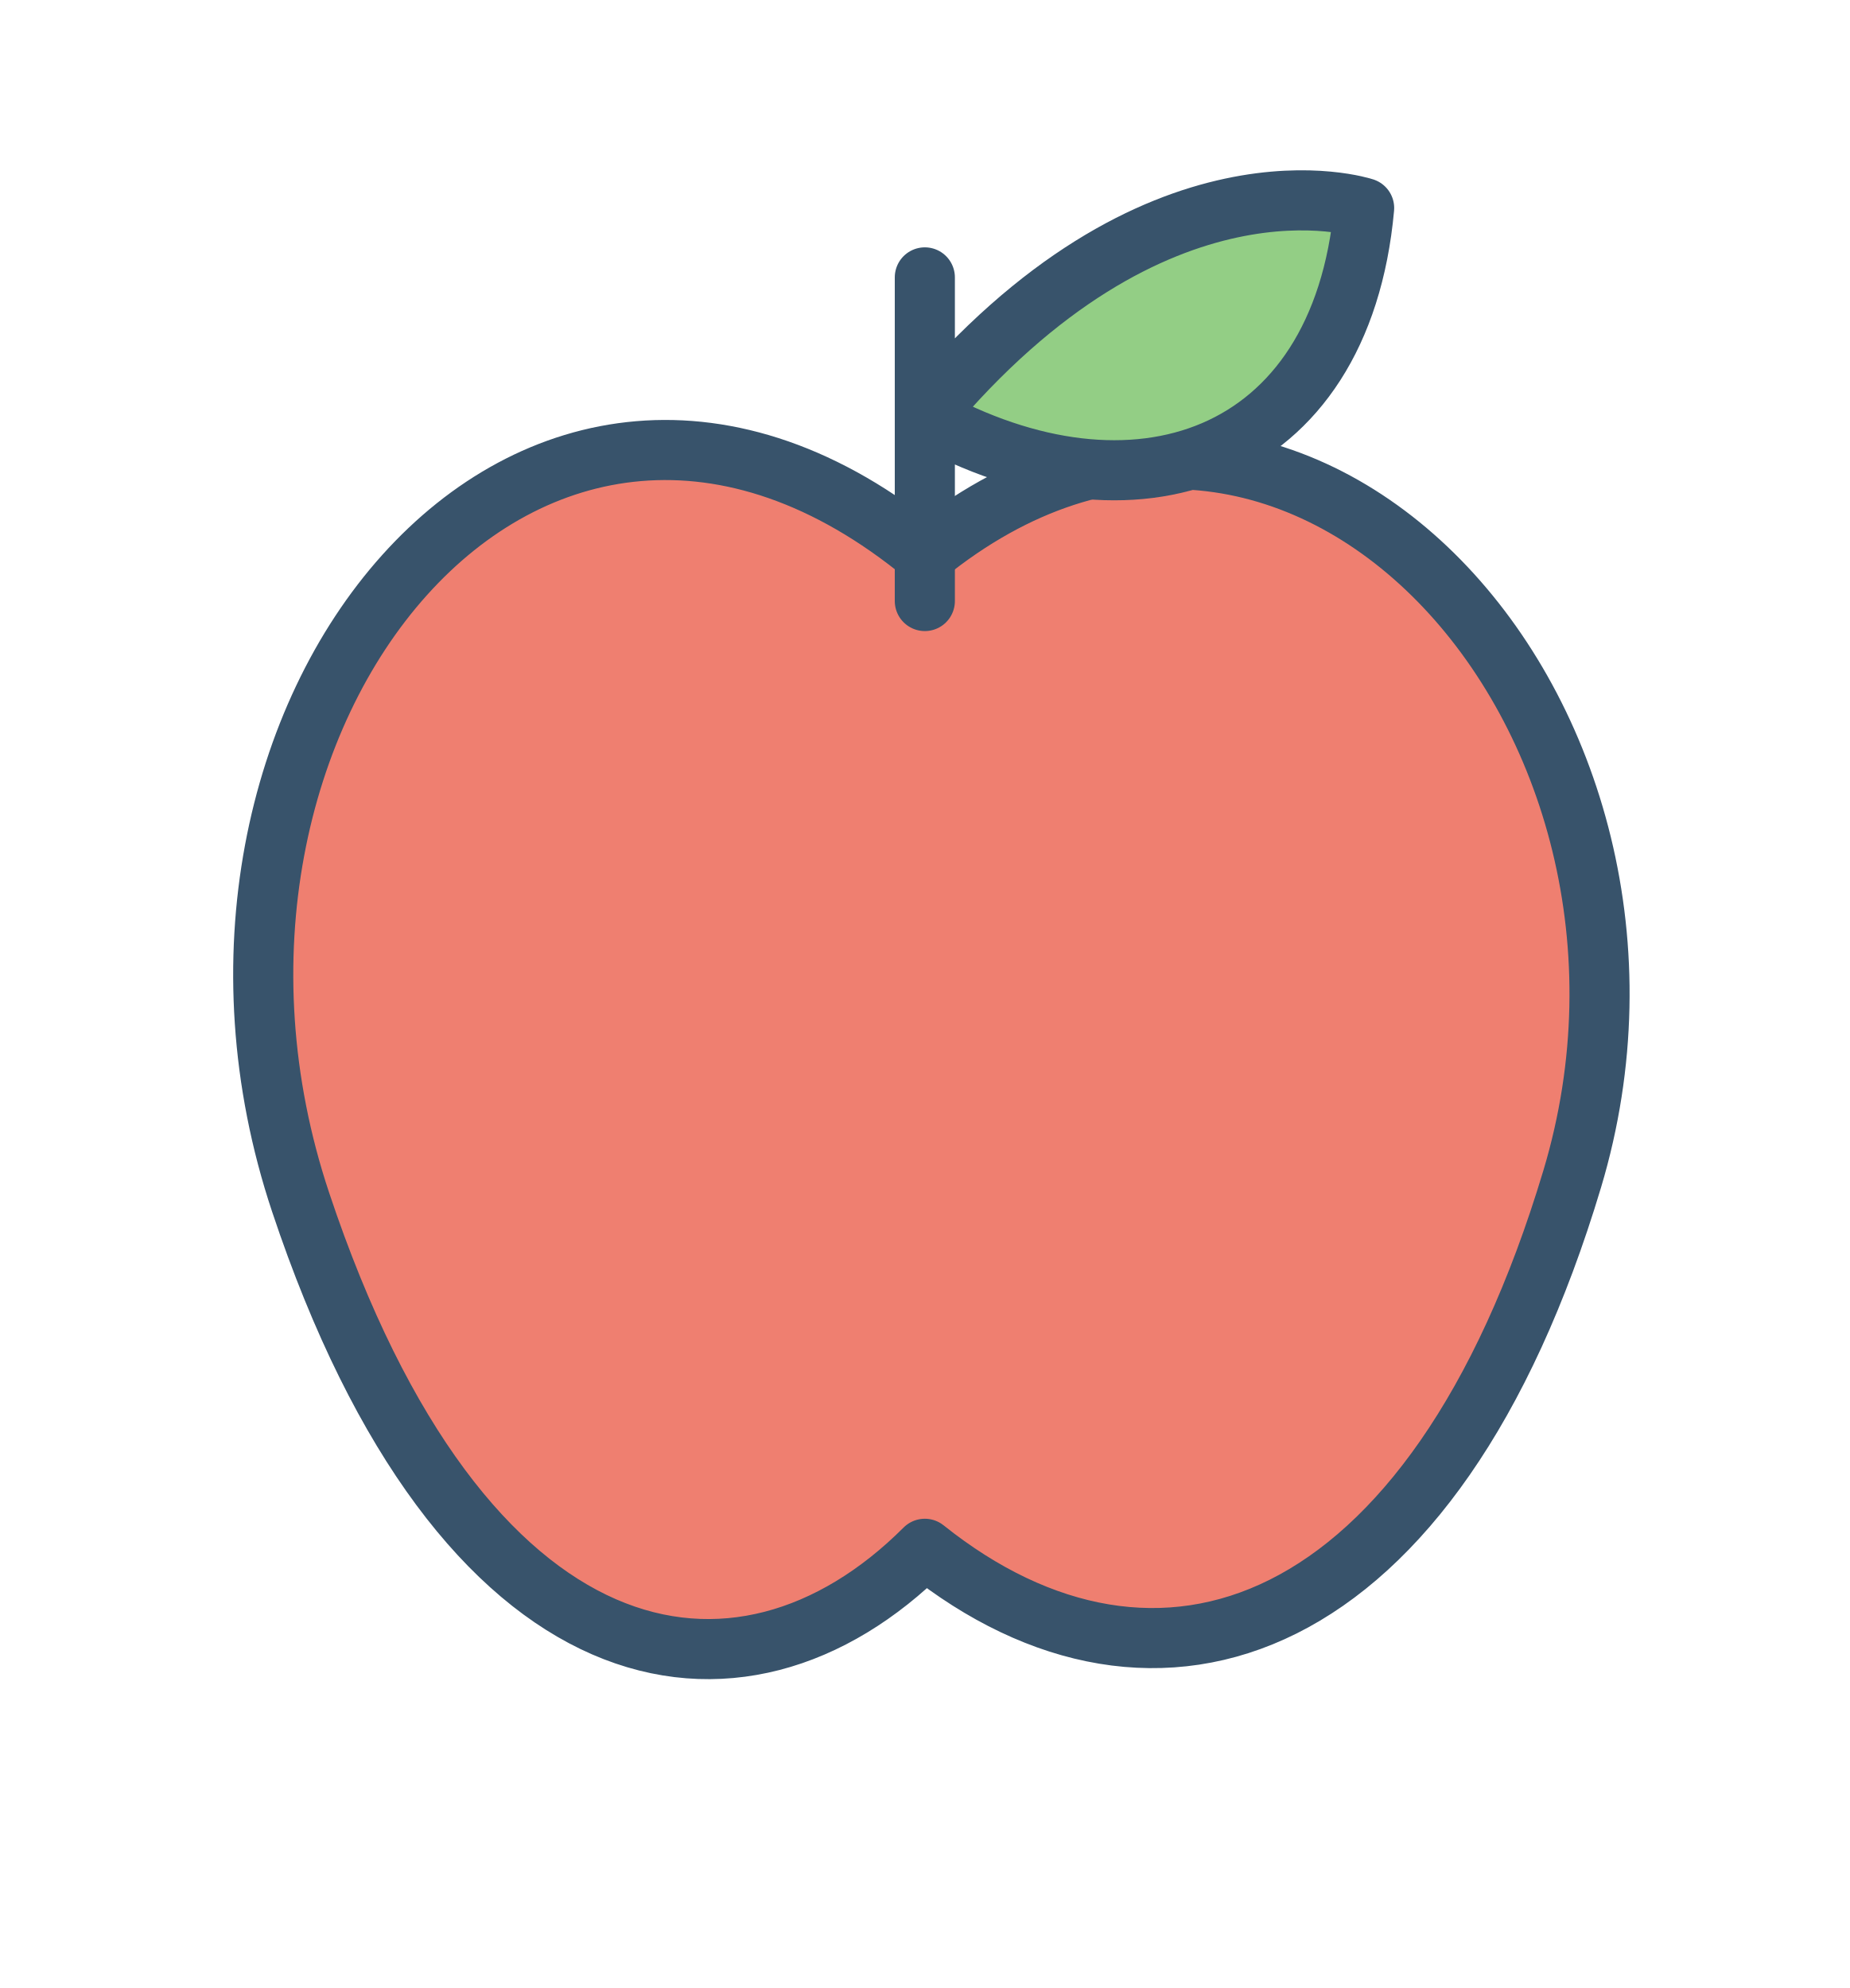
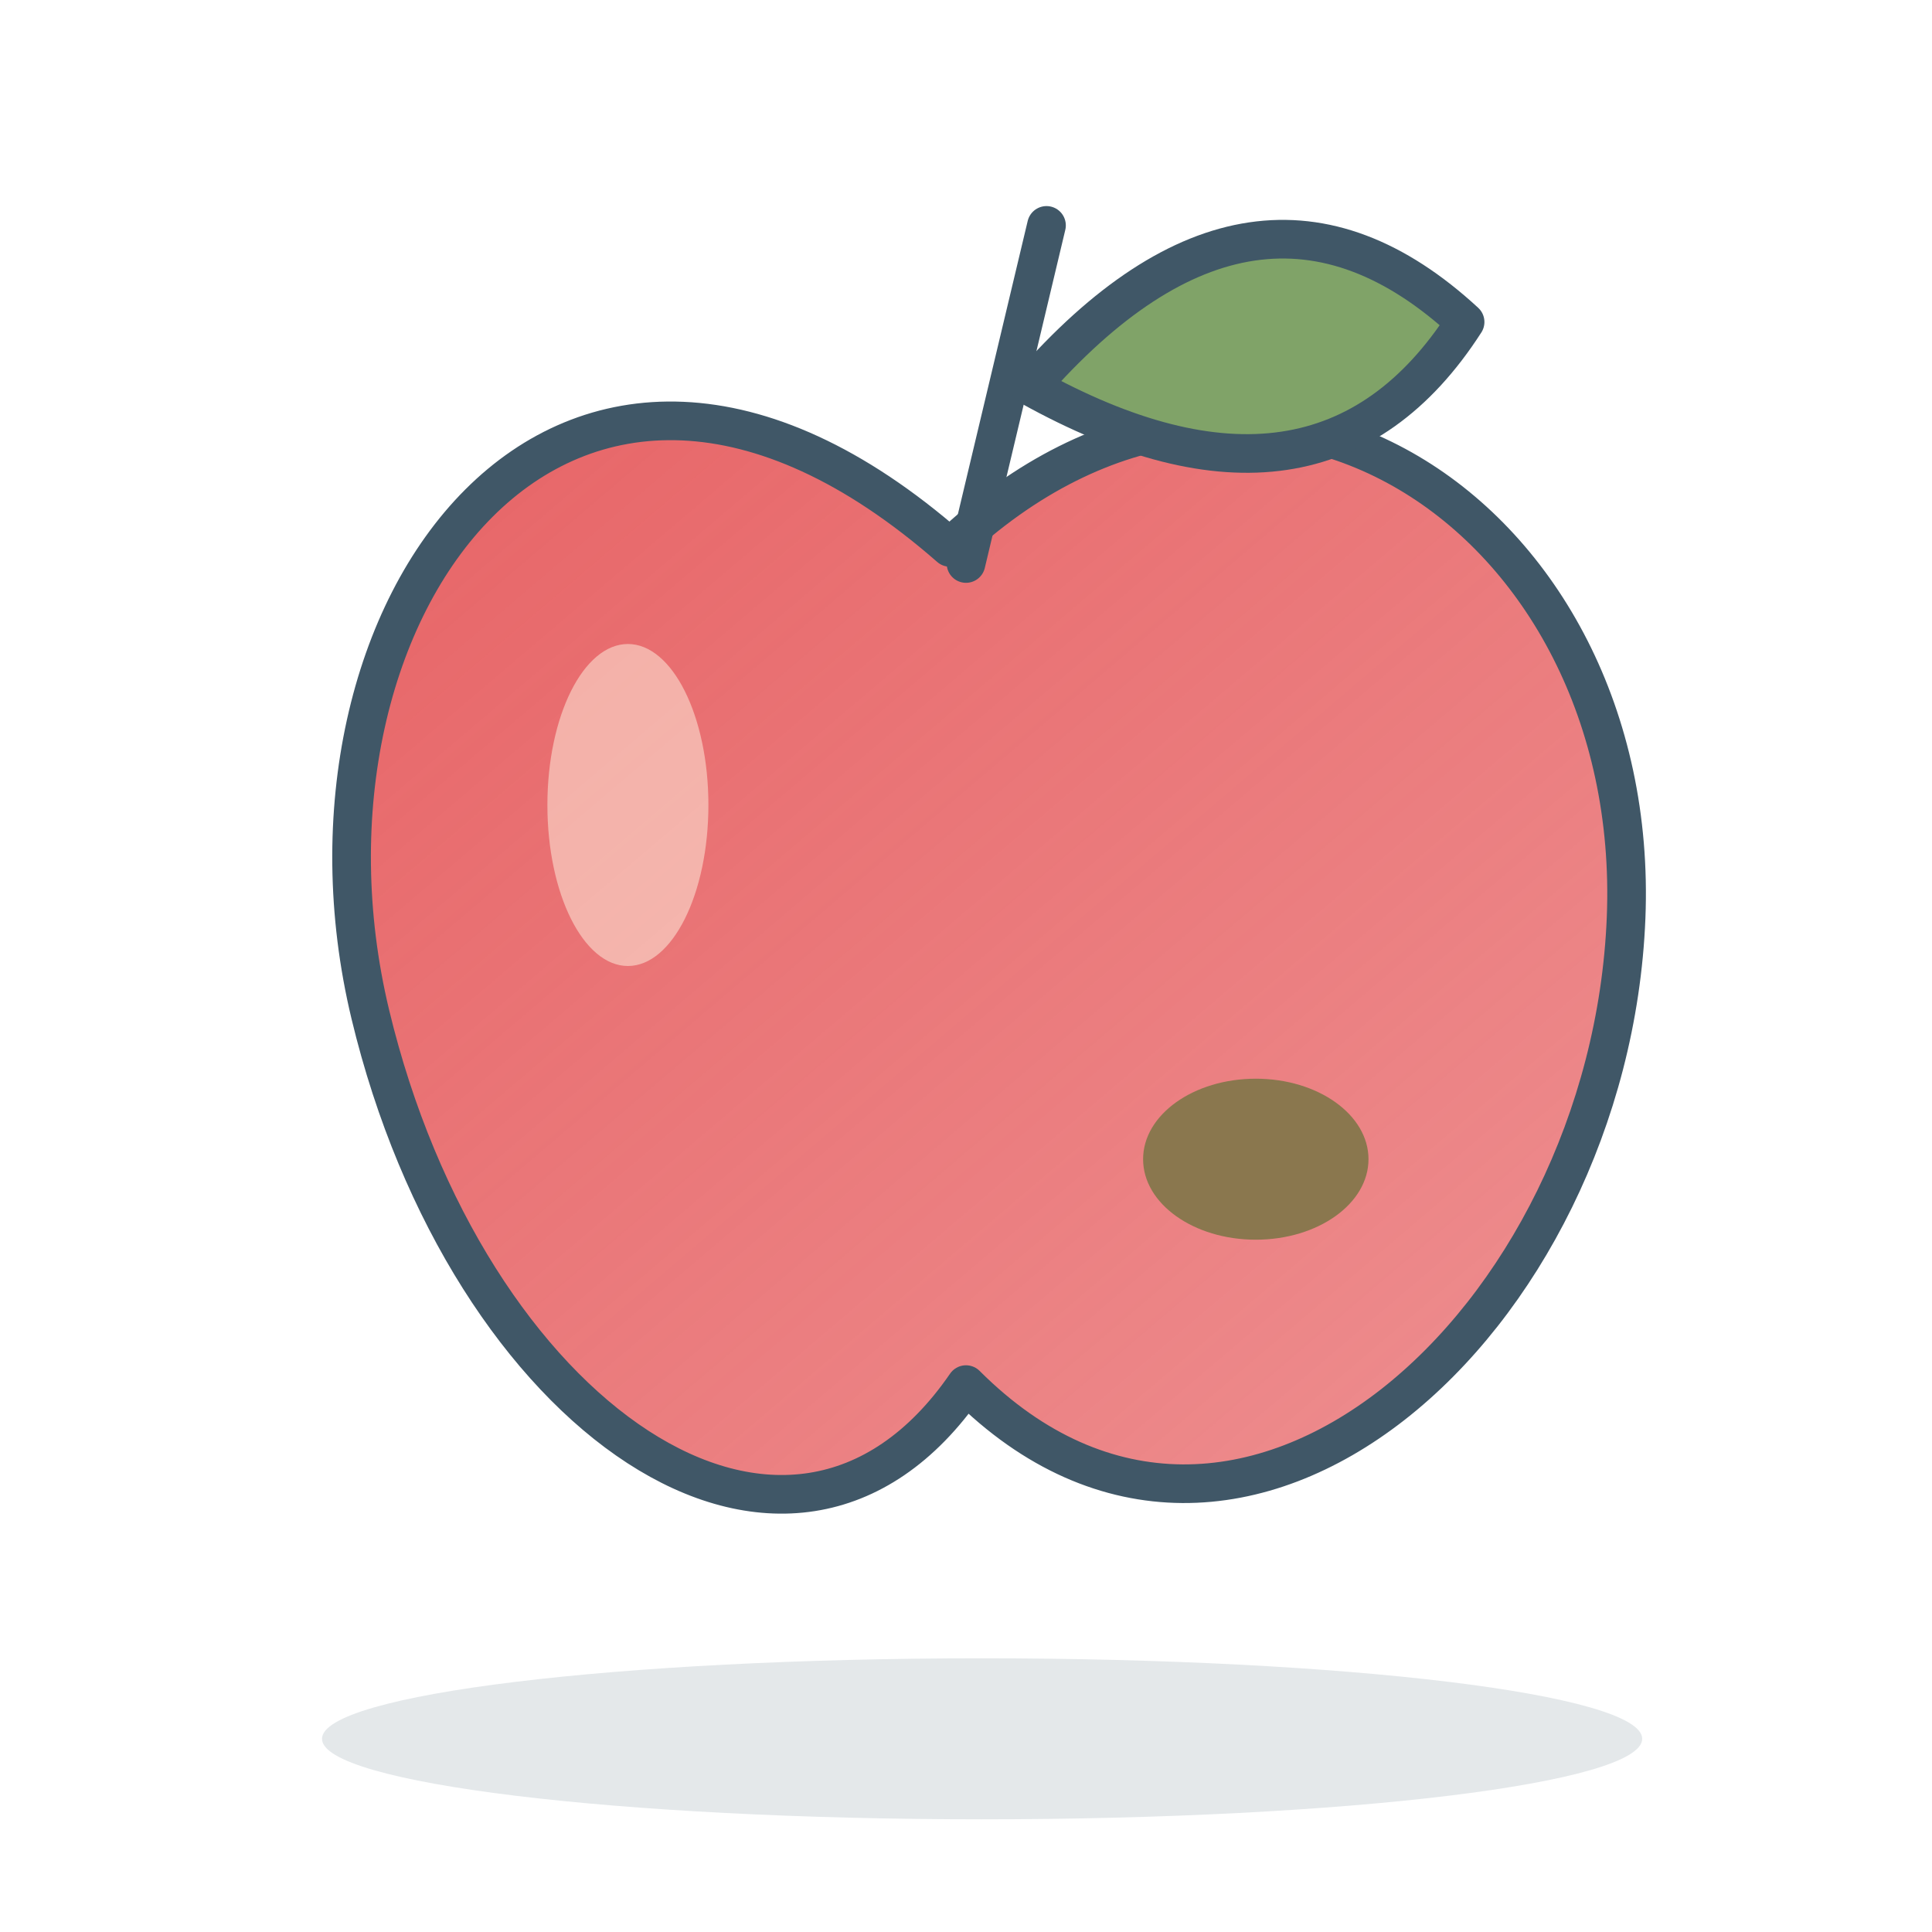
- <svg xmlns="http://www.w3.org/2000/svg" viewBox="0 0 80 86">
-   <g stroke="#38536b" stroke-width="2.6" stroke-linecap="round" stroke-linejoin="round">
-     <path d="M40 24c-17-14-34 7-27 28s19 23 27 15c10 8 22 4 28-16s-12-40-28-27Z" fill="#ef7f70" />
-     <path d="M40 26V12m0 6c10-12 19-9 19-9-1 11-10 14-19 9" fill="#93ce85" />
+ <svg xmlns="http://www.w3.org/2000/svg" viewBox="0 0 120 120" role="img">
+   <defs>
+     <linearGradient id="body" x1="0" y1="0" x2="1" y2="1">
+       <stop stop-color="#e76466" />
+       <stop offset="1" stop-color="#e76466" stop-opacity=".72" />
+     </linearGradient>
+   </defs>
+   <ellipse cx="61" cy="108" rx="41" ry="5" fill="#183b50" opacity=".12" />
+   <g stroke="#405767" stroke-width="2.4" stroke-linecap="round" stroke-linejoin="round">
+     <path d="M59 34C35 13 17 38 23 63S49 102 60 86C77 103 100 82 101 57S78 16 59 34Z" fill="url(#body)" />
+     <path d="M60 35 65 14" fill="none" />
+     <path d="M64 24Q78 8 91 20Q82 34 64 24" fill="#80a368" />
+     <ellipse cx="39" cy="50" rx="5" ry="10" fill="#fff6e4" stroke="none" opacity=".5" />
+     <ellipse cx="78" cy="72" rx="7" ry="5" fill="#8a774e" stroke="none" />
  </g>
</svg>
